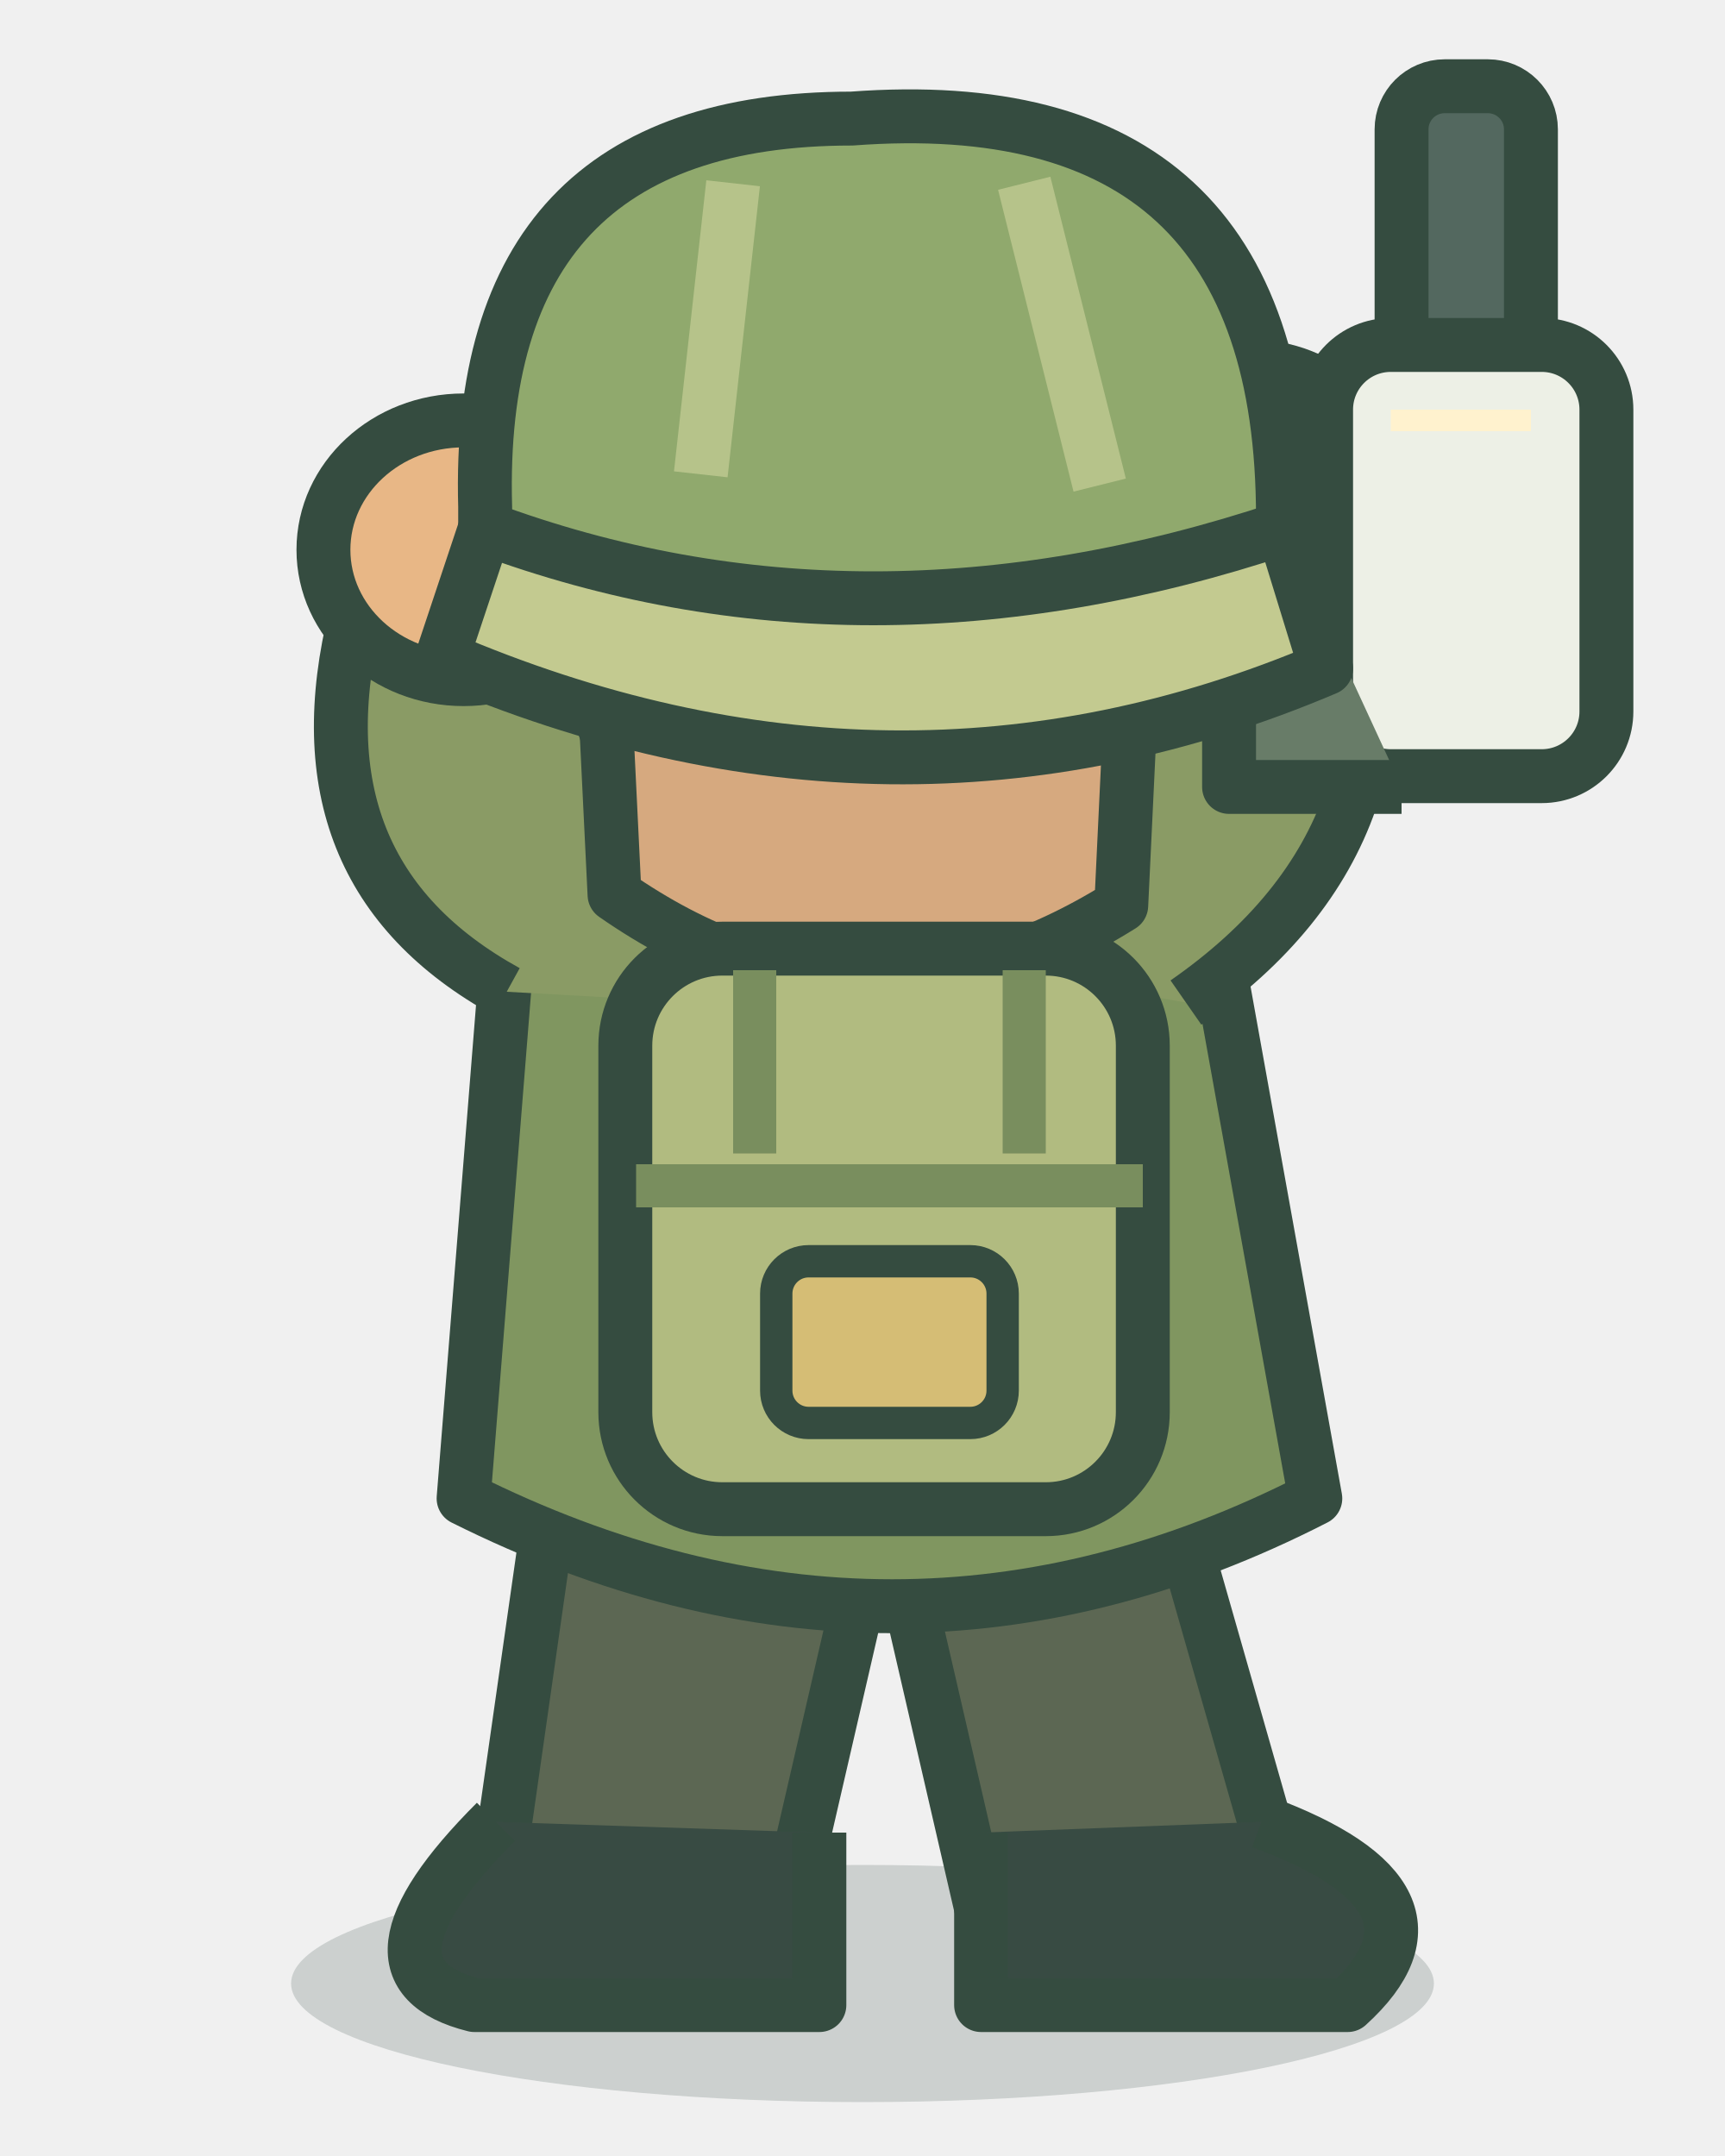
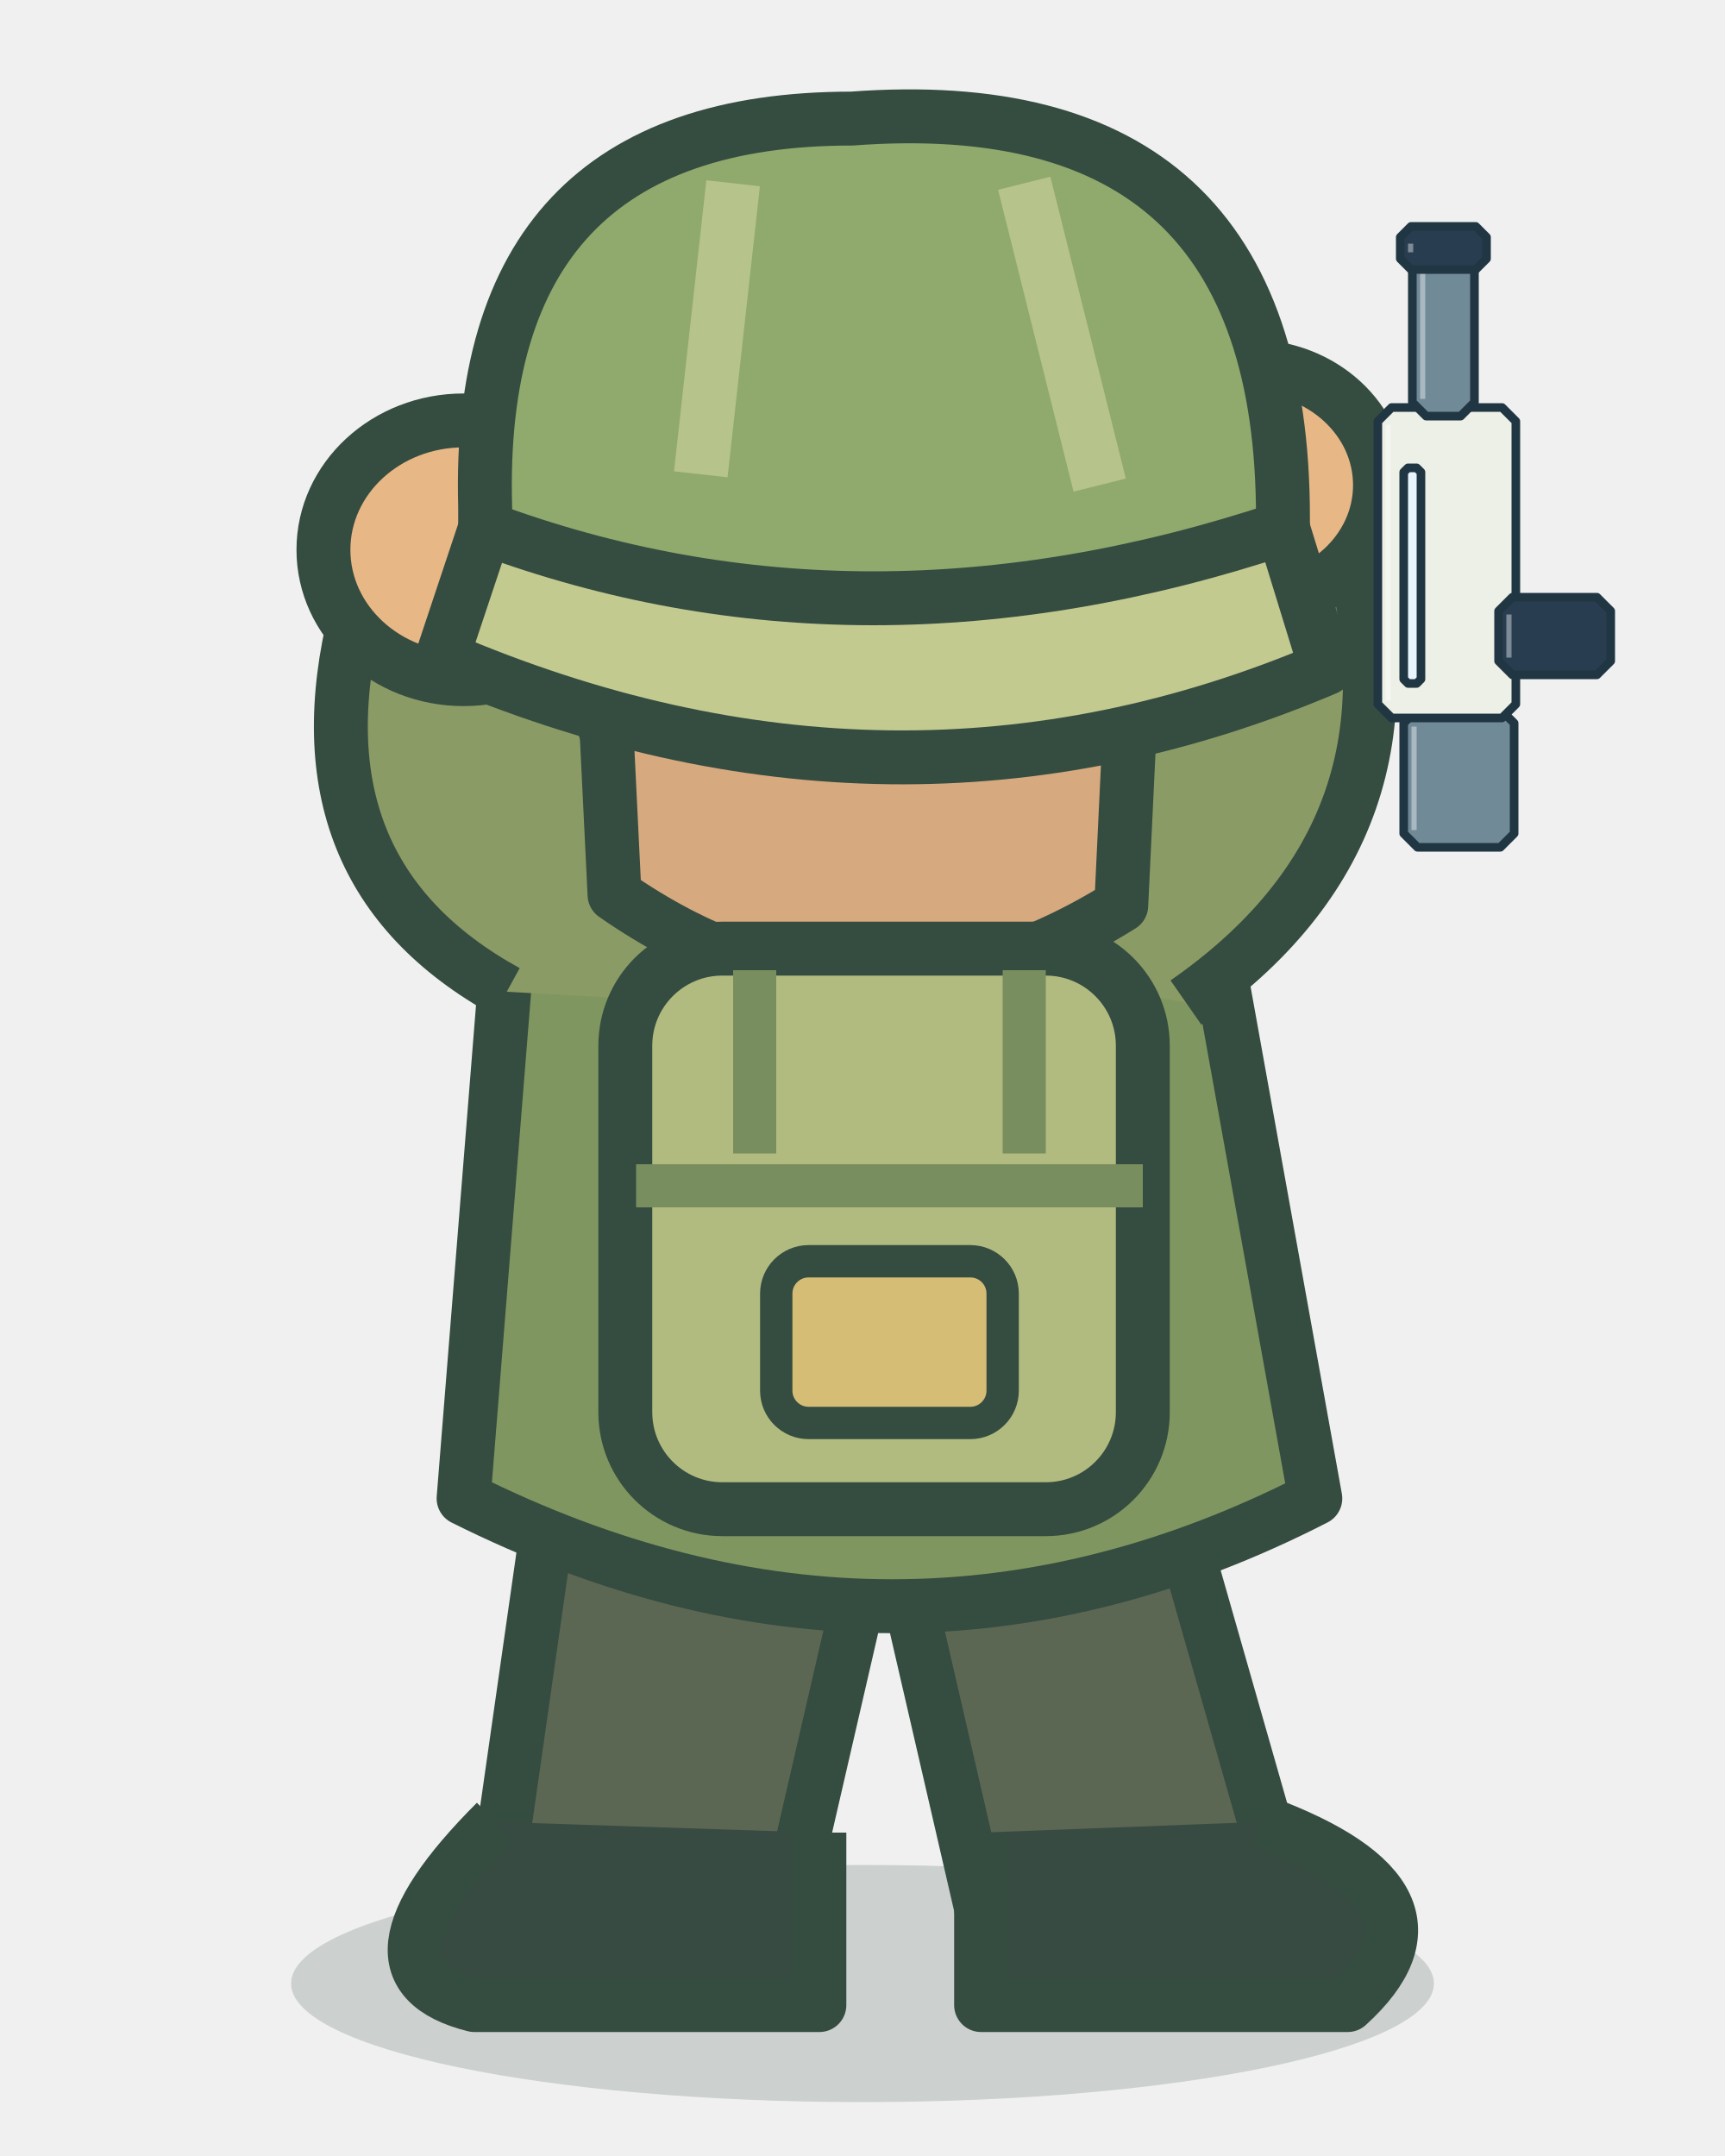
<svg xmlns="http://www.w3.org/2000/svg" width="160" height="200" viewBox="0 0 160 200">
  <ellipse cx="80" cy="184" rx="53" ry="11" fill="#253e38" opacity=".18" />
  <g stroke="#354c40" stroke-width="5" stroke-linejoin="round">
    <path d="M52 133l-6 42 27 2 9-39 9 39 28-2-12-42" fill="#5c6753" />
    <path d="M46 169q-14 14-2 17h32v-16M91 170v16h34q11-10-8-17" fill="#384b43" />
    <path d="M47 89q35-16 66 0l9 50q-39 20-79 0z" fill="#809660" />
    <path d="M47 92Q27 81 33 57l18-4 14 40M110 93q23-16 15-43l-18-4-14 44" fill="#8a9b65" />
    <ellipse cx="43" cy="51" rx="13" ry="12" fill="#e8b786" />
    <ellipse cx="116" cy="45" rx="12" ry="11" fill="#e8b786" />
-     <rect x="130" y="8" width="12" height="40" rx="4" fill="#53685f" />
-     <rect x="123" y="32" width="26" height="40" rx="6" fill="#edf0e6" />
-     <path d="M124 60h-10v13h16" fill="#687c68" />
-     <path d="M129 39h13" stroke="#fff2ce" stroke-width="2" />
+     <g transform="translate(111 97) rotate(-90) scale(.16)">
+       <g stroke="#213643" stroke-width="5" stroke-linejoin="round">
+         <path d="M123 120h64l8 8v48l-8 8h-64l-8-8v-48z" fill="#718a98" />
+         <path d="M125 126h60" stroke="#ffffff" stroke-opacity=".4" stroke-width="3" />
+         <path d="M198 105h164l8 8v64l-8 8h-164l-8-8v-64z" fill="#edf0e6" />
+         <path d="M200 111h160" stroke="#ffffff" stroke-opacity=".4" stroke-width="3" />
+         <path d="M223 175h29l8 8v49l-8 8h-29l-8-8v-49z" fill="#283e50" />
+         <path d="M225 181h25" stroke="#ffffff" stroke-opacity=".4" stroke-width="3" />
+         <path d="M373 125h79l8 8v20l-8 8h-79l-8-8v-20z" fill="#718a98" />
+         <path d="M375 131h75" stroke="#ffffff" stroke-opacity=".4" stroke-width="3" />
+         <path d="M456.25 118h12.5l6.25 6.25v37.5l-6.25 6.25h-12.5l-6.25-6.25v-37.5z" fill="#283e50" />
+         <path d="M460 124h5" stroke="#ffffff" stroke-opacity=".4" stroke-width="3" />
+         <path d="M212.5 120h120l2.5 2.5v5l-2.5 2.5h-120l-2.5-2.5v-5z" fill="#e8f5ff" />
+       </g>
+     </g>
    <path d="M55 42q26-17 51 0l-2 42q-24 15-47-1z" fill="#d6a97f" />
    <path d="M45 47q-1-36 34-36 40-3 40 37v13q-36 15-74 0z" fill="#90a96d" />
    <path d="M45 49q35 13 74 0l4 13q-40 17-82-1z" fill="#c3ca90" />
    <path d="M68 17l-3 27M95 17l7 28" fill="none" stroke="#b6c38a" />
    <rect x="58" y="88" width="48" height="52" rx="9" fill="#b1bb80" />
    <path d="M59 110h47M70 90v17M95 90v17" stroke="#798e5e" stroke-width="4" />
    <rect x="72" y="117" width="21" height="15" rx="3" fill="#d5bd75" stroke-width="3" />
  </g>
</svg>
